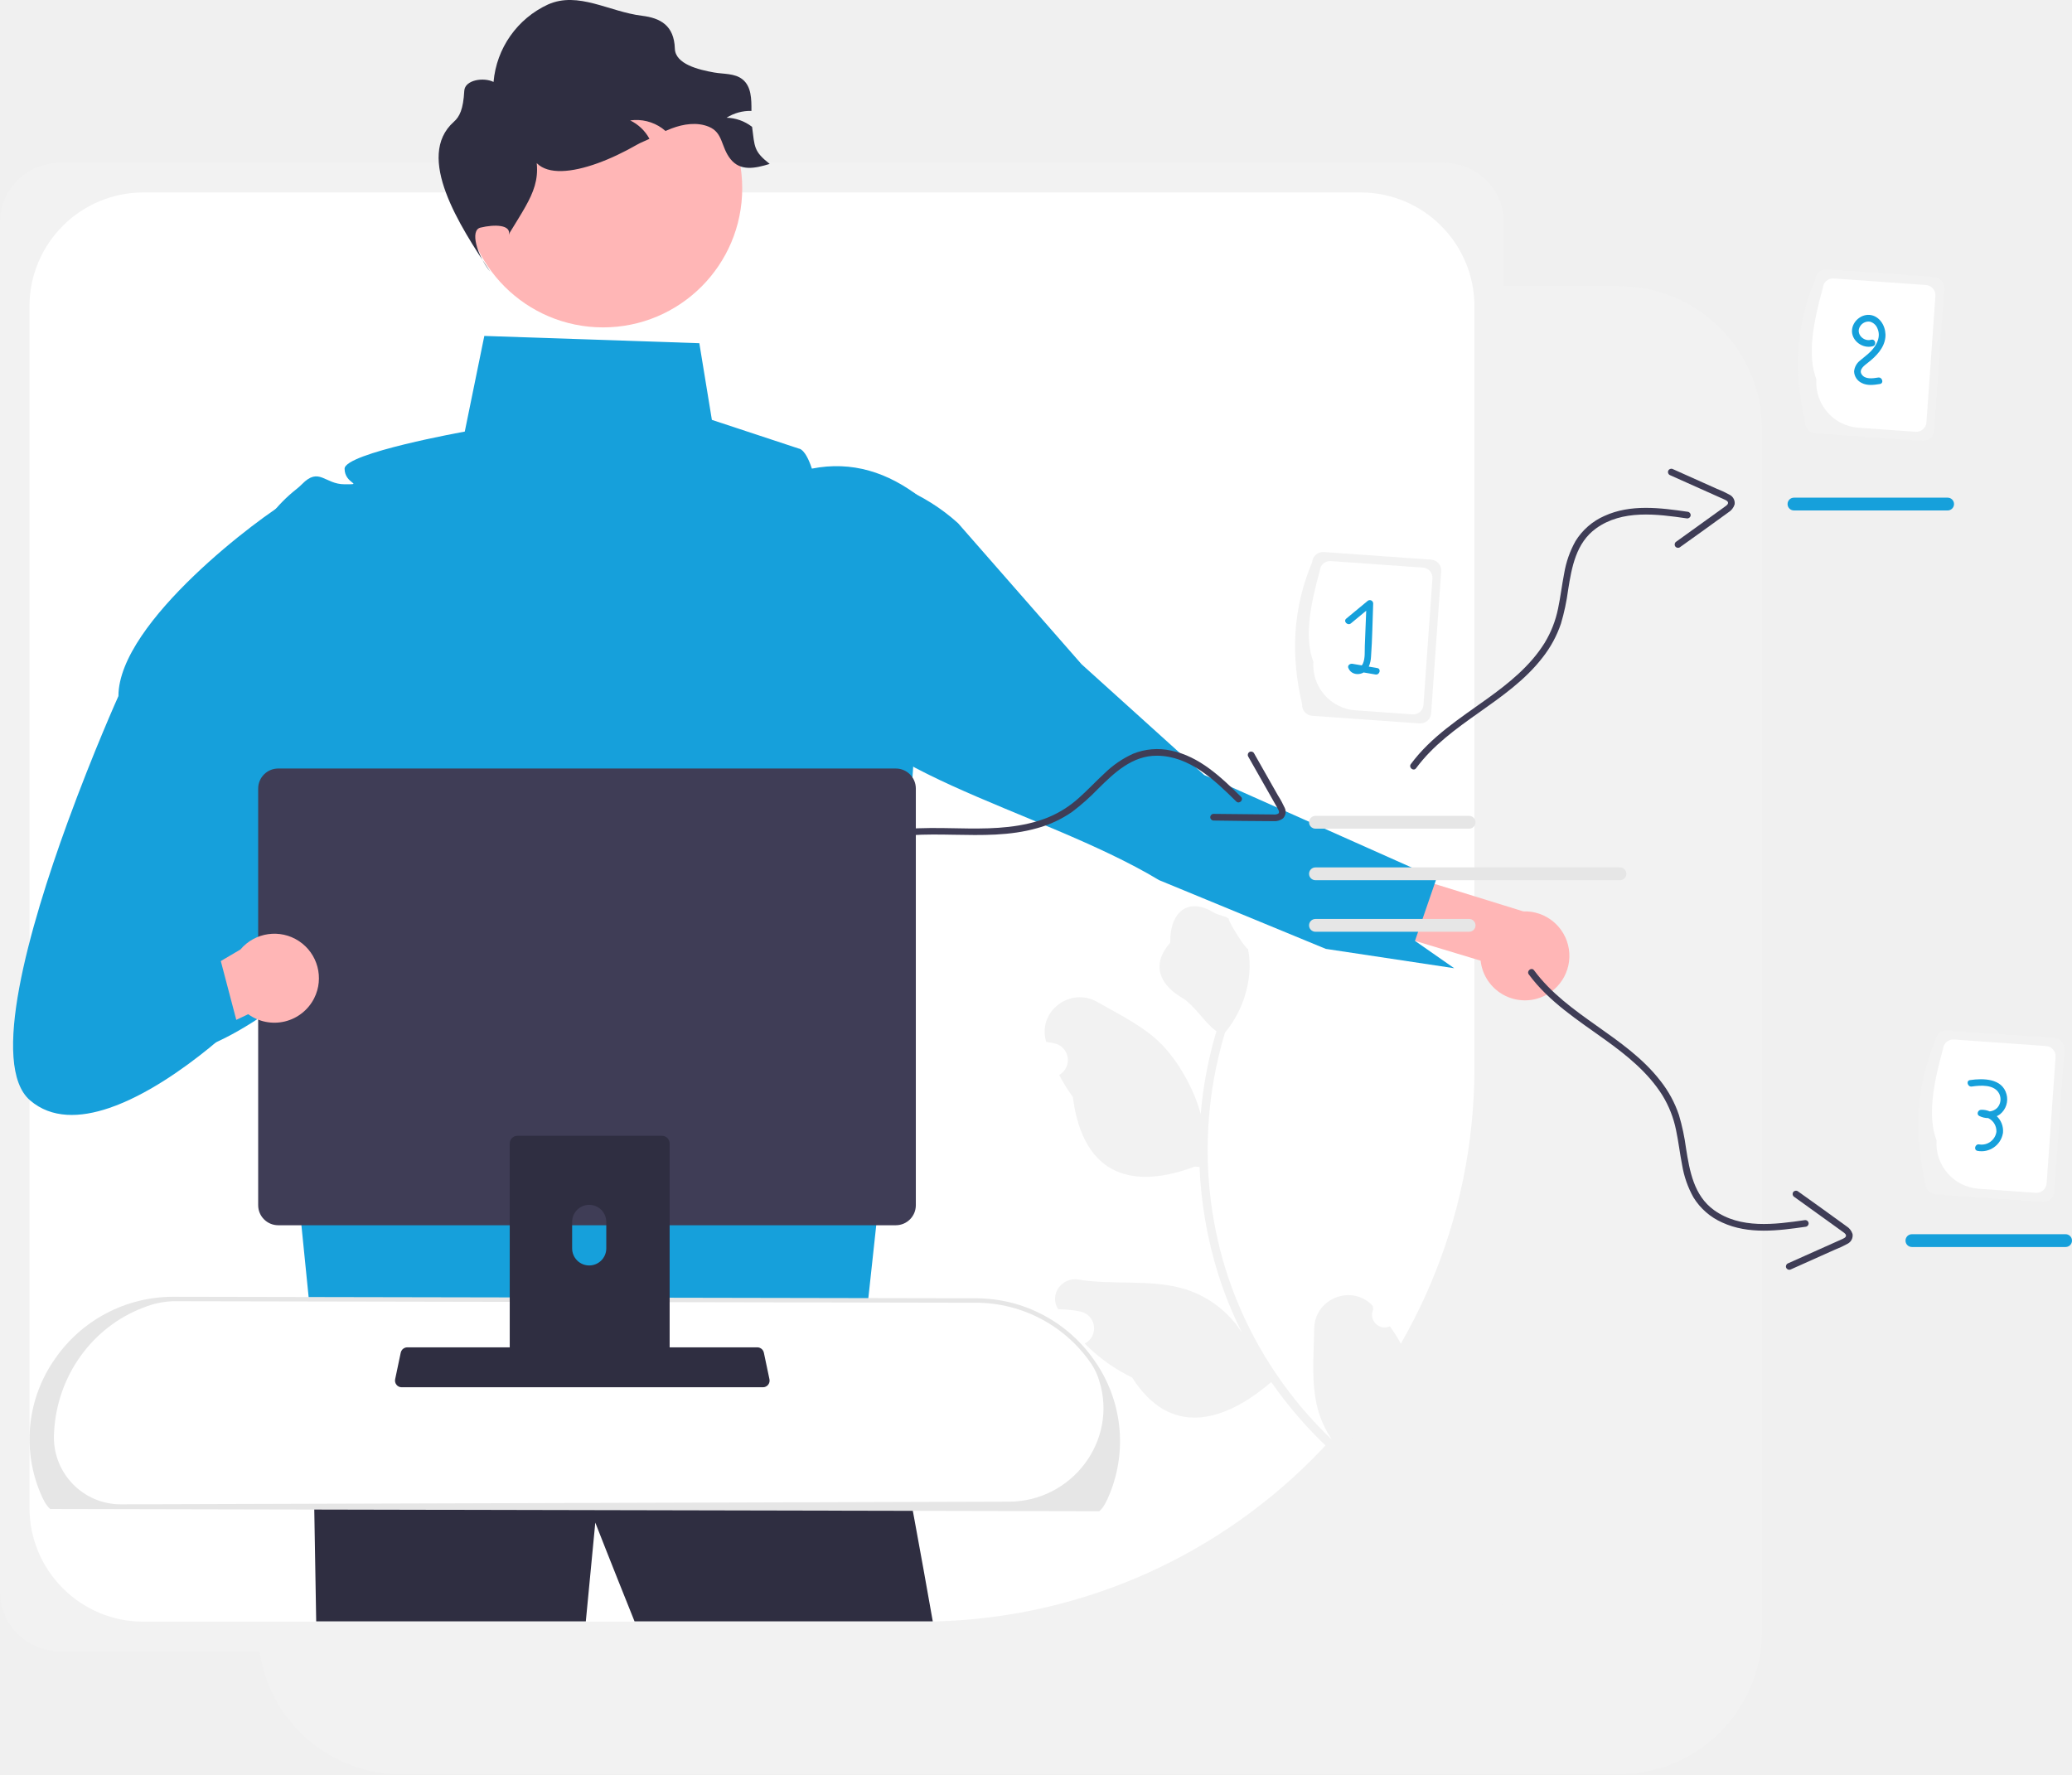
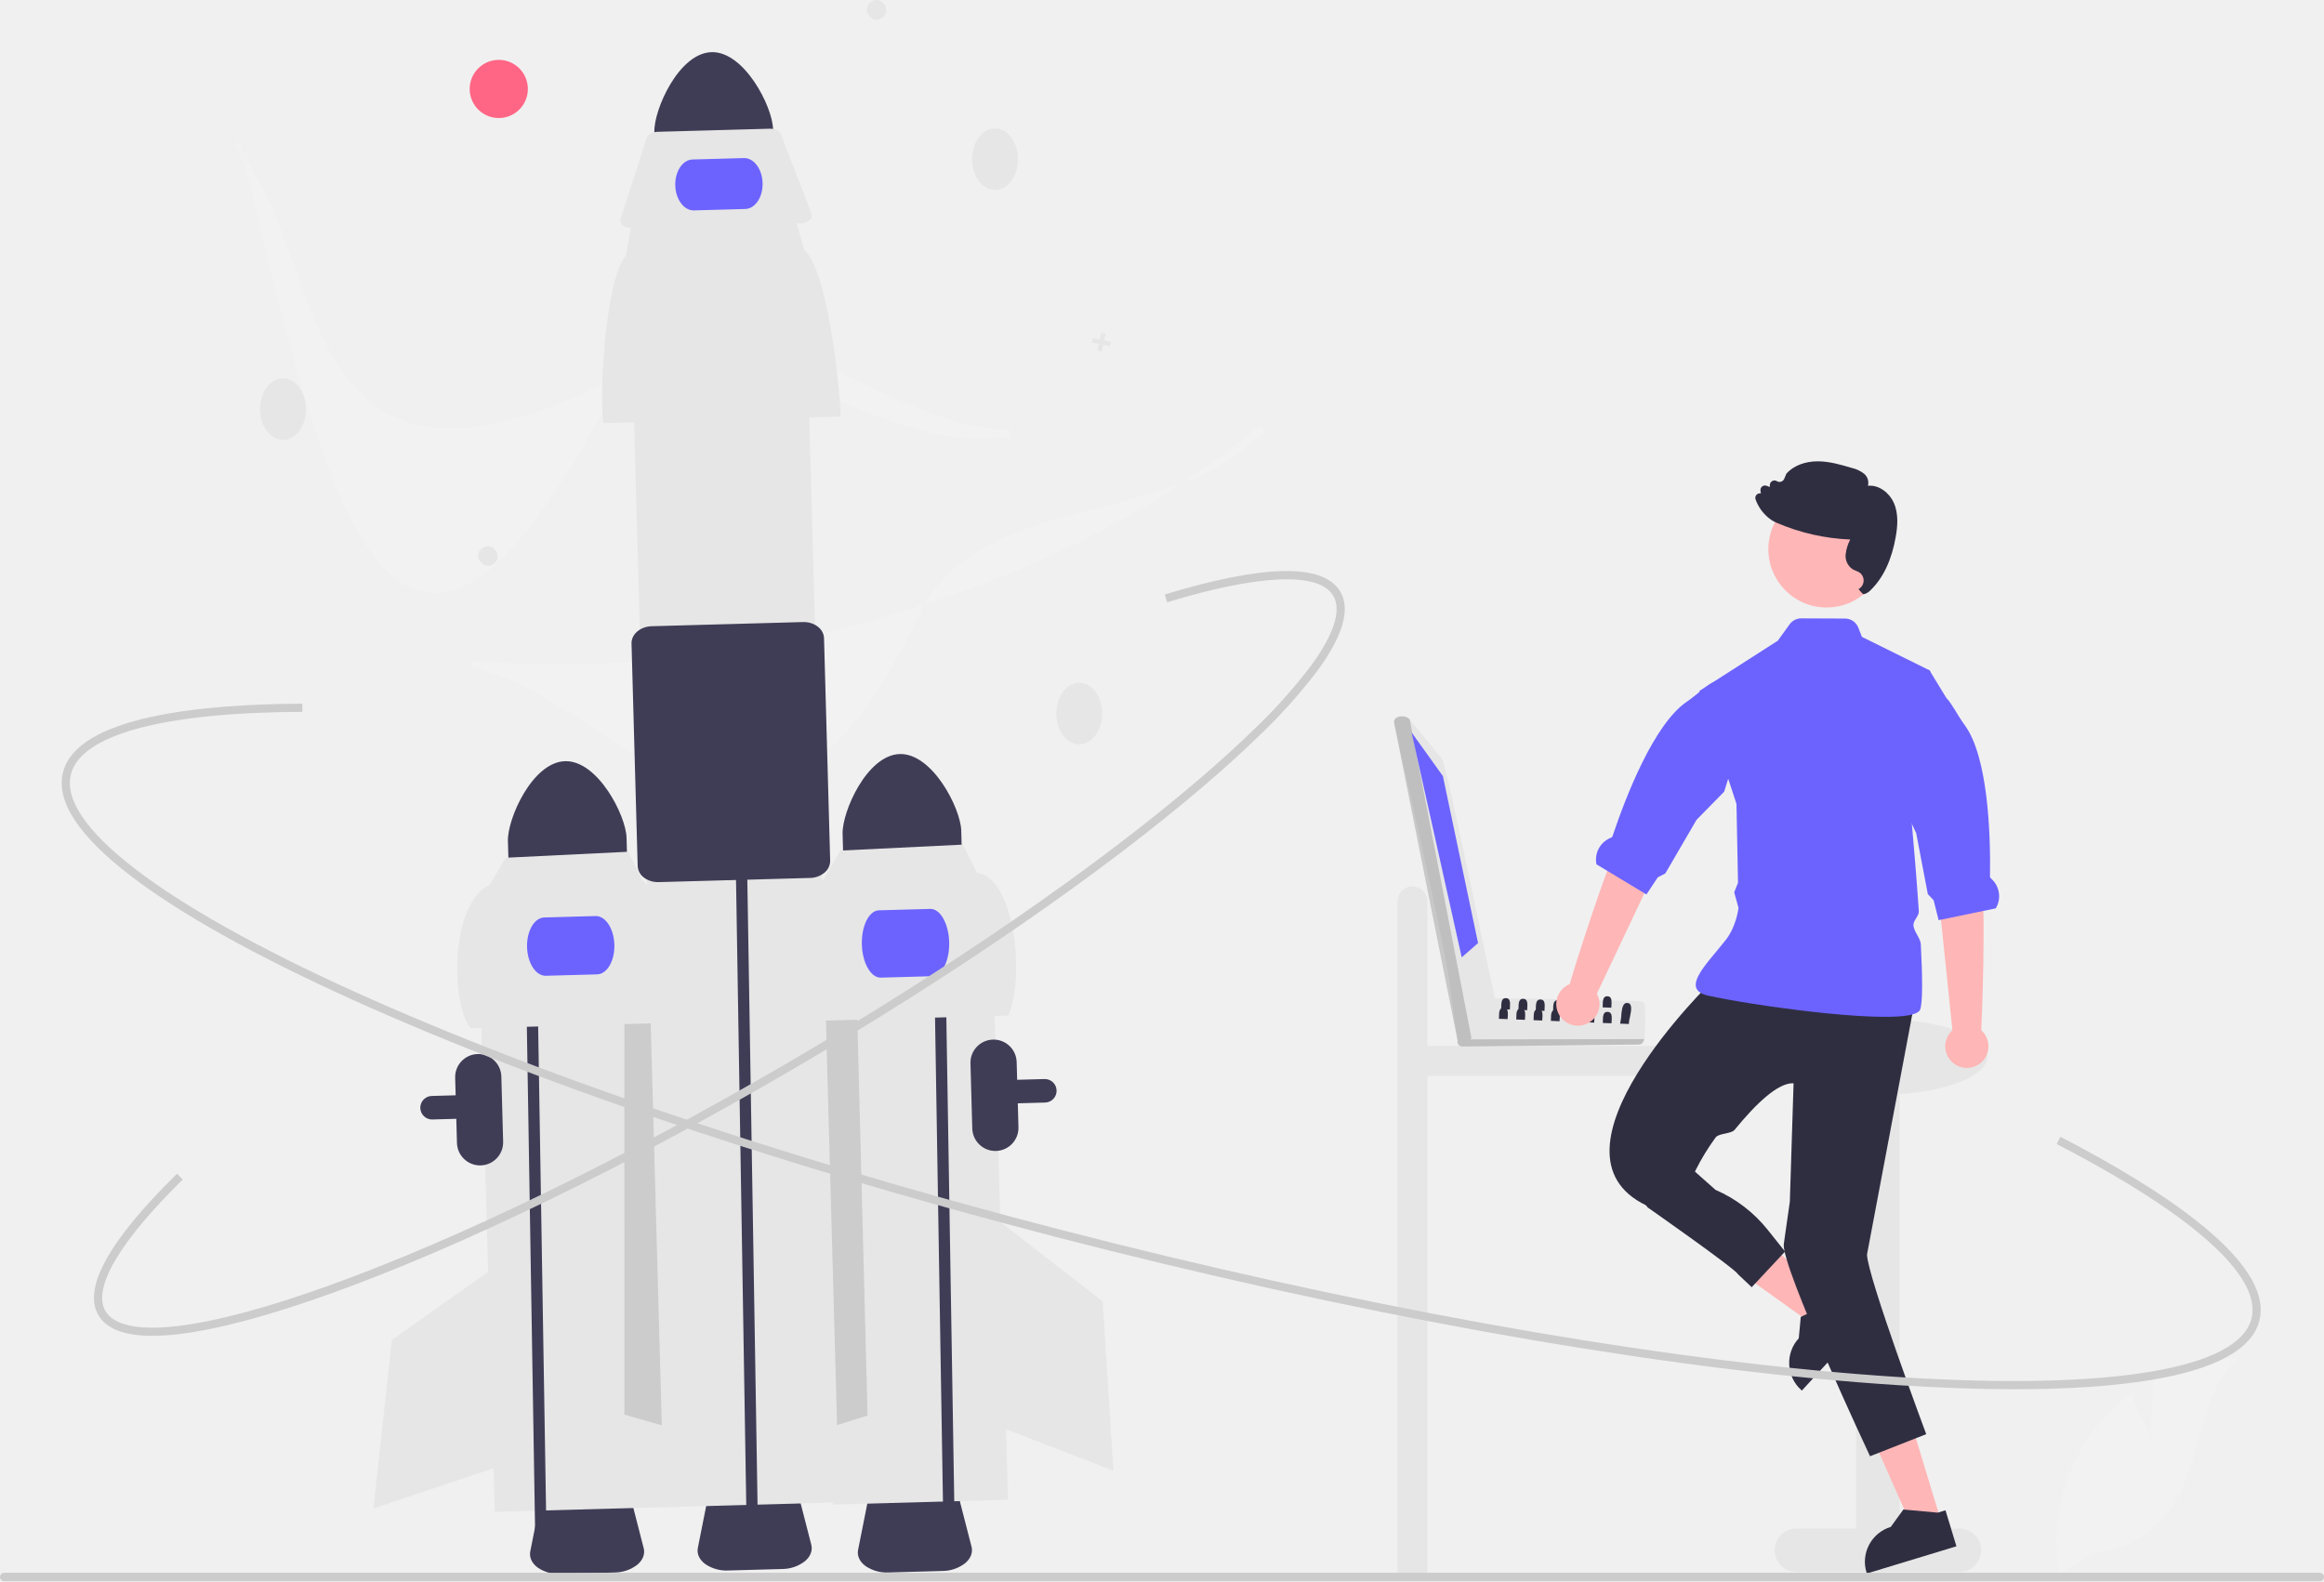
- <svg xmlns="http://www.w3.org/2000/svg" data-name="Layer 1" width="930.986" height="797.335" viewBox="0 0 930.986 797.335">
-   <path d="M861.776,179.892h-63.256v539.294A64.432,64.432,0,0,1,734.088,783.619H250.469v.617a64.432,64.432,0,0,0,64.432,64.432h546.875a64.432,64.432,0,0,0,64.432-64.432V244.325A64.432,64.432,0,0,0,861.776,179.892Z" transform="translate(-134.5071 -51.33254)" fill="#f2f2f2" />
-   <rect y="73.237" width="675.74" height="668.775" rx="26.744" fill="#f2f2f2" />
-   <path d="M198.94,137.82A51.182,51.182,0,0,0,147.758,189.002V728.913a51.182,51.182,0,0,0,51.182,51.182H547.969c137.534,0,249.027-111.493,249.027-249.027V189.002a51.182,51.182,0,0,0-51.182-51.182Z" transform="translate(-134.5071 -51.33254)" fill="#fff" />
-   <path d="M825.034,500.156a20.028,20.028,0,0,1-25.256-17.105L704.214,454.191l1.484-28.396L818.951,460.903a20,20,0,0,1,6.083,39.253Z" transform="translate(-134.5071 -51.33254)" fill="#ffb6b6" />
-   <path d="M503.287,353.679c-9.676-8.075,4.493-48.099.672-59.7q-.343-1.053-.652-2.113a6.776,6.776,0,0,1,.274-4.532l35.918-16.895a87.253,87.253,0,0,1,25.485,16.022l55.487,63.374,55.124,49.786,24.188,10.783,80.151,35.749-.831,2.396-.007.007-8.81,25.587-0.0.014,17.624,12.286-57.699-8.692-38.16-15.741L655.307,446.857C601.055,414.207,511.795,397.284,503.287,353.679Z" transform="translate(-134.5071 -51.33254)" fill="#16a0db" />
-   <path d="M759.017,647.369a5.675,5.675,0,0,1-7.476-7.6c-.079-.581-.135-.998-.214-1.58q-.14-.144-.281-.287c-9.484-9.62-25.887-2.953-26.054,10.554-.148,11.989-1.456,24.462,1.562,35.866A45.082,45.082,0,0,0,733.056,698.42a180.744,180.744,0,0,1-43.188-63.565,174.451,174.451,0,0,1-6.235-18.468q-2.124-7.709-3.561-15.572a182.839,182.839,0,0,1,4.829-85.419,48.659,48.659,0,0,0,10.974-27.017,37.117,37.117,0,0,0-.64-10.671c-.866.486-8.982-12.426-8.634-13.557-2.049-1.423-4.716-1.47-6.864-2.8-10.684-6.611-19.564-1.15-19.432,13.599-8.485,9.63-5.02,18.574,4.938,24.521,6.335,3.783,9.859,10.925,15.84,15.297-.183.63-.386,1.251-.569,1.881a184.019,184.019,0,0,0-6.509,35.39c-3.017-11.63-10.45-24.12-17.457-31.283-7.981-8.163-18.89-13.359-28.98-19.137-12.119-6.941-26.838,4.107-23.091,17.56q.054.195.11.39,1.83.244,3.638.616a7.697,7.697,0,0,1,2.33,14.157l-.137.081a76.587,76.587,0,0,0,6.134,9.878c4.725,36.672,28.125,41.34,54.83,31.269.705.065,1.395.137,2.094.188a187.83,187.83,0,0,0,8.315,47.927,178.15,178.15,0,0,0,10.82,26.652l-.171-.297a47.075,47.075,0,0,0-25.029-19.253c-15.258-4.829-32.868-1.802-48.29-4.419-7.424-1.26-13.173,6.517-9.363,13.011q.091.156.183.311a51.712,51.712,0,0,1,6.421.437q1.83.244,3.638.616A7.697,7.697,0,0,1,622.331,654.901l-.137.081c-.099.057-.183.108-.282.165a76.654,76.654,0,0,0,21.301,15.249c16.998,26.854,41.176,20.359,62.473,2.019l.015-.006A187.772,187.772,0,0,0,731.109,701.897l41.827-16.763c-.036-.525-.094-1.059-.145-1.578a51.201,51.201,0,0,1-11.85,3.949c1.577-5.052,3.142-10.133,4.72-15.185a2.804,2.804,0,0,0,.105-.303c.793-2.58,1.607-5.151,2.4-7.73l-0-.003a74.995,74.995,0,0,0-9.146-16.916Z" transform="translate(-134.5071 -51.33254)" fill="#f2f2f2" />
-   <path d="M529.118,684.179l-.48-.6C527.258,674.699,529.118,684.179,529.118,684.179Z" transform="translate(-134.5071 -51.33254)" fill="#2f2e41" />
-   <path d="M553.618,779.969H419.62c-10.411-25.88-17.637-44.39-17.637-44.39s-1.755,18.13-4.259,44.39H276.581c-1.134-71.36-2.721-144.63-3.244-167.9l232.525,5.18,23.128,29.33c.079.49.158,1.03.256,1.64C530.184,654.179,542.773,718.149,553.618,779.969Z" transform="translate(-134.5071 -51.33254)" fill="#2f2e41" />
-   <path d="M551.587,278.075l-.022-.042a6.776,6.776,0,0,0-3.367-3.045c-14.712-11.415-30.821-16.619-48.899-13.06-2.96-8.96-5.72-8.96-5.72-8.96l-39.21-12.95-5.64-34.45-96.61-3.27-8.78,42.99s-54,9.68-54,16.68,9,7,0,7-11.41-8-19.2,0a25.425,25.425,0,0,1-2.11,1.9c-.09.08-.19.15-.28.23a66.713,66.713,0,0,0-25.15,58.95l16.61,165.23,17.73,176.31,242.64,10.1,16.25-150.03,16.529-249.623A6.834,6.834,0,0,0,551.587,278.075Z" transform="translate(-134.5071 -51.33254)" fill="#16a0db" />
-   <path d="M153.275,721.164c1.385,3.485,2.783,6.039,4.194,7.302l470.58,1c1.41-1.263,2.808-3.816,4.194-7.302,16.459-41.407-14.59-86.307-59.148-86.392L212.448,635.088C167.95,635.003,136.839,679.814,153.275,721.164Z" transform="translate(-134.5071 -51.33254)" fill="#fff" />
-   <path d="M628.431,730.466l-.383-.001-470.961-1.001-.284-.254c-1.467-1.313-2.924-3.824-4.456-7.677h0a62.609,62.609,0,0,1,6.596-59.154,64.504,64.504,0,0,1,53.383-28.291h.124l360.648.685a64.75,64.75,0,0,1,53.523,28.494,62.848,62.848,0,0,1,6.552,59.267c-1.532,3.853-2.99,6.363-4.456,7.677Zm-439.521-3.094,399.013-1.209c28.165-.085,48.883-27.273,40.537-54.173a28.739,28.739,0,0,0-3.496-7.601A62.753,62.753,0,0,0,573.093,636.773l-360.648-.685h-.12a38.664,38.664,0,0,0-13.337,2.851c-23.296,8.815-38.873,30.974-40.169,55.847q-.025.475-.049.951a30.086,30.086,0,0,0,28.497,31.595q.821.042,1.642.04Z" transform="translate(-134.5071 -51.33254)" fill="#e6e6e6" />
-   <path d="M719.568,367.792c-5.154-21.646-4.294-42.966,4.531-63.854a4.892,4.892,0,0,1,5.221-4.529l48.224,3.422a4.892,4.892,0,0,1,4.529,5.221l-4.531,63.854a4.892,4.892,0,0,1-5.221,4.529l-48.224-3.422A4.892,4.892,0,0,1,719.568,367.792Z" transform="translate(-134.5071 -51.33254)" fill="#f2f2f2" />
-   <path d="M724.636,348.768c-4.125-10.667-1.487-25.337,2.913-41.051a4.582,4.582,0,0,1,4.889-4.241l41.444,2.941a4.582,4.582,0,0,1,4.242,4.889L774.092,368.127a4.582,4.582,0,0,1-4.889,4.241l-25.674-1.822A20.41,20.41,0,0,1,724.636,348.768Z" transform="translate(-134.5071 -51.33254)" fill="#fff" />
-   <path d="M753.329,351.552q-1.899-.326-3.798-.653a12.753,12.753,0,0,0,.994-4.338c.599-7.992.66-16.06.979-24.068a1.519,1.519,0,0,0-2.561-1.061q-4.769,3.95-9.538,7.9c-1.488,1.233.644,3.345,2.121,2.121q3.423-2.835,6.846-5.67-.314,7.871-.628,15.741c-.1,2.518.206,5.576-.825,7.944a3.827,3.827,0,0,1-.547.887q-2.102-.361-4.205-.722c-1.008-.173-2.289.668-1.845,1.845.965,2.559,3.809,3.368,6.247,2.381a5.076,5.076,0,0,0,.622-.333l5.339.917C754.42,354.769,755.231,351.879,753.329,351.552Z" transform="translate(-134.5071 -51.33254)" fill="#16a0db" />
-   <path d="M999.568,582.792c-5.154-21.646-4.294-42.966,4.531-63.854a4.892,4.892,0,0,1,5.221-4.529l48.224,3.422a4.892,4.892,0,0,1,4.529,5.221l-4.531,63.854a4.892,4.892,0,0,1-5.221,4.529l-48.224-3.422A4.892,4.892,0,0,1,999.568,582.792Z" transform="translate(-134.5071 -51.33254)" fill="#f2f2f2" />
-   <path d="M1004.636,563.768c-4.125-10.667-1.487-25.337,2.913-41.051a4.582,4.582,0,0,1,4.889-4.241l41.444,2.941a4.582,4.582,0,0,1,4.242,4.889L1054.092,583.127a4.582,4.582,0,0,1-4.889,4.241l-25.674-1.822A20.41,20.41,0,0,1,1004.636,563.768Z" transform="translate(-134.5071 -51.33254)" fill="#fff" />
-   <path d="M1031.691,552.935a8.447,8.447,0,0,0,1.555-.943,8.607,8.607,0,0,0,2.815-8.952c-1.945-7.144-10.49-7.188-16.39-6.328-1.903.277-1.094,3.168.798,2.893,3.976-.579,10.218-1.048,12.354,3.295a5.706,5.706,0,0,1-.913,6.285,5.554,5.554,0,0,1-3.376,1.605,8.923,8.923,0,0,0-3.928-.733c-1.39.066-2.165,2.087-.757,2.795a9.012,9.012,0,0,0,4.01.945,6.5,6.5,0,0,1,3.667,6.198,6.723,6.723,0,0,1-7.655,5.639l-.037-.006c-1.885-.379-2.692,2.512-.798,2.893a9.75,9.75,0,0,0,11.387-7.776q.039-.206.069-.414A9.111,9.111,0,0,0,1031.691,552.935Z" transform="translate(-134.5071 -51.33254)" fill="#16a0db" />
-   <path d="M945.568,240.792c-5.154-21.646-4.294-42.966,4.531-63.854a4.892,4.892,0,0,1,5.221-4.529l48.224,3.422a4.892,4.892,0,0,1,4.529,5.221l-4.531,63.854a4.892,4.892,0,0,1-5.221,4.529L950.097,246.013A4.892,4.892,0,0,1,945.568,240.792Z" transform="translate(-134.5071 -51.33254)" fill="#f2f2f2" />
-   <path d="M950.636,221.768c-4.125-10.667-1.487-25.337,2.913-41.051A4.582,4.582,0,0,1,958.438,176.476l41.444,2.941a4.582,4.582,0,0,1,4.242,4.889l-4.032,56.821a4.582,4.582,0,0,1-4.889,4.241l-25.674-1.822A20.41,20.41,0,0,1,950.636,221.768Z" transform="translate(-134.5071 -51.33254)" fill="#fff" />
-   <path d="M976.122,193.174c-4.248-1.474-8.973,1.885-9.455,6.242-.546,4.937,4.764,8.835,9.362,7.493,1.85-.54,1.063-3.436-.797-2.893-3.37.984-6.965-2.655-5.028-5.909a4.431,4.431,0,0,1,4.527-2.215,5.018,5.018,0,0,1,3.344,3.035c1.653,3.726-.312,7.51-2.916,10.218-1.485,1.545-3.228,2.745-4.829,4.153a6.983,6.983,0,0,0-2.746,4.954,5.997,5.997,0,0,0,3.412,5.182c2.558,1.315,5.467.897,8.188.459,1.901-.306,1.094-3.197-.798-2.893-2.38.383-5.943.963-7.451-1.518-1.291-2.125,1.369-3.991,2.819-5.121,3.643-2.841,7.328-6.51,7.875-11.34C982.077,199.064,980.066,194.543,976.122,193.174Z" transform="translate(-134.5071 -51.33254)" fill="#16a0db" />
-   <path d="M244.303,485.463l23.76,10.7c-11.17,9.06-28.18,21.25-44.84,26.89l-26.47-18.05c-9.86-38.02-3.82-77.2,8.03-110.33a249.437,249.437,0,0,1,25.94-52.36,66.724,66.724,0,0,1,25.15-58.95c.1-.08.19-.15.28-.23a87.297,87.297,0,0,1,29.92,60.63l.53,8.76,1.06,17.26,2.69,44.08-31.9,49.6Z" transform="translate(-134.5071 -51.33254)" fill="#16a0db" />
-   <path d="M312.659,673.646a2.948,2.948,0,0,0,2.32,1.11h162.34a2.987,2.987,0,0,0,2.92-3.6l-2.52-11.97a2.993,2.993,0,0,0-1.86-2.17,2.894,2.894,0,0,0-1.06-.2h-157.31a2.894,2.894,0,0,0-1.06.2,2.992,2.992,0,0,0-1.86,2.17l-2.52,11.97A2.985,2.985,0,0,0,312.659,673.646Z" transform="translate(-134.5071 -51.33254)" fill="#2f2e41" />
-   <path d="M250.509,405.686v187.26a9.007,9.007,0,0,0,9,9h277.5a9.007,9.007,0,0,0,9-9v-187.26a9.011,9.011,0,0,0-9-8.99h-277.5A9.012,9.012,0,0,0,250.509,405.686Z" transform="translate(-134.5071 -51.33254)" fill="#3f3d56" />
-   <path d="M363.539,565.206v102.56h71.85v-102.56a3.448,3.448,0,0,0-2.43-3.3,3.176,3.176,0,0,0-1.03-.16h-64.92a3.463,3.463,0,0,0-3.47,3.456v.003Zm28.04,35.24a7.67,7.67,0,0,1,15.34,0v11.9a7.67,7.67,0,0,1-15.34,0Z" transform="translate(-134.5071 -51.33254)" fill="#2f2e41" />
-   <circle cx="270.966" cy="84.6" r="62.527" fill="#ffb6b6" />
-   <path d="M480.338,124.994c-6.741,2.093-13.24,3.327-17.624-2.203s-3.238-11.852-9.759-14.518c-5.265-2.159-11.345-1.234-16.654.771-.947.352-1.873.749-2.776,1.145-.507-.441-1.013-.859-1.564-1.256a19.867,19.867,0,0,0-14.297-3.481,19.494,19.494,0,0,1,8.658,8.261c-1.806.903-3.747,1.578-5.485,2.577-23.879,13.729-50.434,19.258-48.267-3.657,7.226,19.034,1.608,25.819-8.988,43.2l-.419,1.013c1.057-4.56-6.377-4.776-12.799-3.216-4.743,1.152-1.674,12.21,4.406,19.827-13.592-20.466-33.95-51.712-16.346-67.389,2.596-2.312,4.226-5.574,4.692-13.923.277-4.95,8.702-6.19,13.152-3.987a42.354,42.354,0,0,1,24.453-34.807c13.614-6.058,27.46,3.261,42.253,5.067,8.208,1.002,14.432,4.308,14.76,14.782.218,6.975,10.729,9.473,17.602,10.706,4.362.771,9.274.308,12.755,3.062,4.031,3.194,4.075,8.812,4.053,14.209a19.845,19.845,0,0,0-11.169,3.062,19.418,19.418,0,0,1,11.279,3.965,1.209,1.209,0,0,1,.176.132C473.619,117.416,473.134,119.333,480.338,124.994Z" transform="translate(-134.5071 -51.33254)" fill="#2f2e41" />
-   <path d="M525.433,429.873c24.432-7.592,50.588.618,75.154-6.39a50.944,50.944,0,0,0,15.789-7.415,98.114,98.114,0,0,0,11.492-10.227c7.39-7.309,15.415-14.984,26.518-14.899,14.62.111,25.846,10.972,35.592,20.562,1.377,1.355,3.5-.764,2.121-2.121-8.955-8.812-18.63-18.108-31.376-20.739a28.955,28.955,0,0,0-17.116,1.422,44.685,44.685,0,0,0-12.719,8.697c-3.925,3.6-7.546,7.519-11.524,11.062a47.972,47.972,0,0,1-14.136,8.922c-11.262,4.484-23.615,5.025-35.593,4.895-15.036-.164-30.431-1.188-44.998,3.339-1.838.571-1.053,3.468.798,2.893Z" transform="translate(-134.5071 -51.33254)" fill="#3f3d56" />
-   <path d="M695.335,391.285,702.845,404.525l3.634,6.406c.646,1.138,1.309,2.269,1.938,3.417.386.705,1.23,1.977.424,2.645a3.913,3.913,0,0,1-2.283.356c-1.324.003-2.649-.027-3.972-.04l-7.448-.075-15.393-.156a1.501,1.501,0,0,0,0,3c8.936.091,17.878.279,26.814.272a6.412,6.412,0,0,0,4.385-1.2,4.172,4.172,0,0,0,.795-4.809,45.679,45.679,0,0,0-3.033-5.564l-3.271-5.766-7.511-13.24a1.501,1.501,0,0,0-2.59,1.514Z" transform="translate(-134.5071 -51.33254)" fill="#3f3d56" />
-   <path d="M794.604,423.727h-69.031a2.876,2.876,0,1,1-.017-5.753q.009,0,.017,0h69.031a2.876,2.876,0,1,1,.017,5.753Q794.613,423.727,794.604,423.727Z" transform="translate(-134.5071 -51.33254)" fill="#e6e6e6" />
-   <path d="M794.604,470.055h-69.031a2.876,2.876,0,1,1-.017-5.753q.009,0,.017,0h69.031a2.876,2.876,0,1,1,.017,5.753Q794.613,470.055,794.604,470.055Z" transform="translate(-134.5071 -51.33254)" fill="#e6e6e6" />
-   <path d="M862.369,446.891h-136.796a2.876,2.876,0,1,1-.017-5.753q.009,0,.017,0h136.796a2.876,2.876,0,1,1,.017,5.753Q862.378,446.891,862.369,446.891Z" transform="translate(-134.5071 -51.33254)" fill="#e6e6e6" />
-   <path d="M770.782,396.562c15.187-20.589,41.124-29.467,56.766-49.665a50.945,50.945,0,0,0,8.328-15.327,98.125,98.125,0,0,0,3.201-15.047c1.625-10.266,3.544-21.203,12.54-27.712,11.846-8.57,27.323-6.47,40.855-4.516a1.501,1.501,0,0,0,.453-2.966c-12.434-1.795-25.736-3.555-37.564,1.876A28.954,28.954,0,0,0,842.412,294.491a44.684,44.684,0,0,0-5.096,14.541c-1.03,5.225-1.625,10.528-2.732,15.739a47.973,47.973,0,0,1-6.104,15.562c-6.417,10.284-16.05,18.037-25.778,25.027-12.212,8.775-25.221,17.069-34.277,29.344-1.142,1.549,1.206,3.418,2.356,1.858Z" transform="translate(-134.5071 -51.33254)" fill="#3f3d56" />
-   <path d="M884.812,264.833l13.894,6.218,6.723,3.009c1.195.535,2.399,1.052,3.585,1.605.729.339,2.162.864,1.909,1.88-.173.692-1.099,1.249-1.628,1.639-1.065.786-2.15,1.547-3.224,2.321l-6.046,4.351-12.495,8.992a1.501,1.501,0,0,0,1.777,2.417c7.253-5.22,14.569-10.365,21.765-15.664a6.412,6.412,0,0,0,2.823-3.564A4.172,4.172,0,0,0,911.686,273.691a45.683,45.683,0,0,0-5.74-2.686l-6.05-2.708-13.894-6.218a1.501,1.501,0,0,0-1.19,2.754Z" transform="translate(-134.5071 -51.33254)" fill="#3f3d56" />
-   <path d="M1009.604,280.727h-69.031a2.876,2.876,0,1,1-.017-5.753q.009,0,.017,0h69.031a2.876,2.876,0,1,1,.017,5.753Q1009.613,280.727,1009.604,280.727Z" transform="translate(-134.5071 -51.33254)" fill="#16a0db" />
-   <path d="M823.782,487.375c15.187,20.589,41.124,29.467,56.766,49.665a50.944,50.944,0,0,1,8.328,15.327,98.125,98.125,0,0,1,3.201,15.047c1.625,10.266,3.544,21.203,12.54,27.712,11.846,8.57,27.323,6.47,40.855,4.516a1.501,1.501,0,0,1,.453,2.966c-12.434,1.795-25.736,3.555-37.564-1.876a28.954,28.954,0,0,1-12.948-11.284,44.684,44.684,0,0,1-5.096-14.541c-1.03-5.225-1.625-10.528-2.732-15.739a47.973,47.973,0,0,0-6.104-15.562c-6.417-10.284-16.05-18.037-25.778-25.027-12.212-8.775-25.221-17.069-34.277-29.344-1.142-1.549,1.206-3.418,2.356-1.858Z" transform="translate(-134.5071 -51.33254)" fill="#3f3d56" />
-   <path d="M937.812,619.104l13.894-6.218,6.723-3.009c1.195-.535,2.399-1.052,3.585-1.605.729-.339,2.162-.864,1.909-1.88-.173-.692-1.099-1.249-1.628-1.639-1.065-.786-2.15-1.547-3.224-2.321l-6.046-4.351L940.53,589.089a1.501,1.501,0,0,1,1.777-2.417c7.253,5.22,14.569,10.365,21.765,15.664a6.412,6.412,0,0,1,2.823,3.564,4.172,4.172,0,0,1-2.208,4.346,45.683,45.683,0,0,1-5.74,2.686l-6.05,2.708-13.894,6.218a1.501,1.501,0,0,1-1.19-2.754Z" transform="translate(-134.5071 -51.33254)" fill="#3f3d56" />
-   <path d="M1062.604,611.727h-69.031a2.876,2.876,0,0,1-.026-5.753c.009-0.0.017-0.0.026,0h69.031a2.876,2.876,0,0,1,.026,5.753C1062.621,611.727,1062.612,611.727,1062.604,611.727Z" transform="translate(-134.5071 -51.33254)" fill="#16a0db" />
-   <path d="M275.674,499.923a20.028,20.028,0,0,1-29.645,7.185l-71.895,34.214-4.818-20.151L242.534,478.024a20,20,0,0,1,33.14,21.899Z" transform="translate(-134.5071 -51.33254)" fill="#ffb6b6" />
-   <path d="M247.97,396l-50.59,103.37,21.38-9.69,14.88-6.75,7.46,28.34s-4.94,4.8-12.73,11.11c-11.17,9.06-28.18,21.25-44.84,26.89-13.04,4.42-25.85,4.83-35.47-3.41-18.26-15.64-.41-77.75,16.84-125.04,11.55-31.67,22.82-56.68,22.82-56.68,0-33.4,64.819-81.427,76.849-87.997h0c6.87-3.74,8.77,1.707,8.77,1.707l-37.698,55.19,11.27,45.7,3.19,12.91Z" transform="translate(-134.5071 -51.33254)" fill="#16a0db" />
+ <svg xmlns="http://www.w3.org/2000/svg" data-name="Layer 1" width="855.157" height="581.907" viewBox="0 0 855.157 581.907">
+   <path d="M696.927,503.797a5.5,5.5,0,0,1,5.5,5.5v53.206h105.5a5.5,5.5,0,0,1,0,11h-105.5v184h-11V509.297A5.5,5.5,0,0,1,696.927,503.797Z" transform="translate(-177.1854 -177.5591)" fill="#e6e6e6" />
+   <path d="M403.333,756.253l-19.832.548a13.812,13.812,0,0,1-8.486-2.379c-2.154-1.602-3.142-3.768-2.708-5.943l3.903-19.613c.735-3.7,5.27-6.497,10.78-6.649l10.952-.302c5.51-.152,10.192,2.39,11.13,6.044l4.979,19.368c.552,2.148-.314,4.365-2.376,6.083A13.812,13.812,0,0,1,403.333,756.253Z" transform="translate(-177.1854 -177.5591)" fill="#3f3d56" />
+   <path d="M523.963,755.693l-19.832.548a13.812,13.812,0,0,1-8.486-2.379c-2.154-1.602-3.142-3.768-2.708-5.943l3.903-19.613c.735-3.7,5.27-6.497,10.78-6.649l10.952-.302c5.51-.152,10.192,2.39,11.13,6.044l4.979,19.368c.552,2.148-.314,4.365-2.376,6.083A13.812,13.812,0,0,1,523.963,755.693Z" transform="translate(-177.1854 -177.5591)" fill="#3f3d56" />
+   <path d="M334.467,589.188a4.331,4.331,0,0,1,1.595-8.308L561.53,574.655a4.33,4.33,0,0,1,4.449,4.208l0,0a4.336,4.336,0,0,1-4.209,4.448l-0-0-225.468,6.226A4.307,4.307,0,0,1,334.467,589.188Z" transform="translate(-177.1854 -177.5591)" fill="#3f3d56" />
+   <rect x="356.219" y="515.396" width="64.474" height="217.68" transform="translate(-194.2683 -166.5985) rotate(-1.58175)" fill="#e6e6e6" />
+   <polygon points="242.126 333.079 229.737 366.828 229.748 520.587 244.844 524.916 242.126 333.079" fill="#ccc" />
+   <path d="M385.116,457.681c-12.057.342-21.257,21.209-21.036,29.352l.407,14.742,43.659-1.206-.407-14.742C407.511,477.685,397.174,457.357,385.116,457.681Z" transform="translate(-177.1854 -177.5591)" fill="#3f3d56" />
+   <path d="M354.063,606.44a8.51,8.51,0,0,1-8.731-8.262l-.662-23.991a8.5,8.5,0,1,1,16.994-.469l.662,23.991A8.51,8.51,0,0,1,354.063,606.44Z" transform="translate(-177.1854 -177.5591)" fill="#3f3d56" />
+   <polyline points="193.233 339.284 192.928 323.429 197.086 323.326 197.391 339.13 201.16 569.476 197.001 569.591" fill="#3f3d56" />
+   <path d="M425.067,553.92l-74.739,2.064c-7.139-8.705-7.787-45.793,7.111-52.851l5.842-9.92,45.043-2.199,5.264,10.445C420.999,507.764,424.82,544.62,425.067,553.92Z" transform="translate(-177.1854 -177.5591)" fill="#e6e6e6" />
+   <path d="M396.936,536.132l-18.9.522c-3.647.101-6.748-4.631-6.911-10.546s2.672-10.811,6.319-10.912l18.9-.522c3.647-.101,6.748,4.631,6.911,10.546S400.583,536.032,396.936,536.132Z" transform="translate(-177.1854 -177.5591)" fill="#6c63ff" />
+   <polygon points="183.151 465.568 144.192 493.088 137.386 555.138 182.834 539.953 183.151 465.568" fill="#e6e6e6" />
+   <rect x="480.63" y="512.731" width="64.474" height="217.68" transform="translate(-194.1474 -163.1654) rotate(-1.58175)" fill="#e6e6e6" />
+   <polygon points="301.996 333.806 315.257 367.222 319.236 520.93 304.257 525.649 301.996 333.806" fill="#ccc" />
+   <ellipse cx="397.132" cy="262.584" rx="8.447" ry="11.327" fill="#e6e6e6" />
+   <path d="M508.269,455.051c-12.057.342-21.257,21.209-21.036,29.352l.407,14.742,43.659-1.206L530.892,483.197C530.663,475.054,520.326,454.727,508.269,455.051Z" transform="translate(-177.1854 -177.5591)" fill="#3f3d56" />
+   <polyline points="343.567 344.247 343.262 328.392 347.42 328.288 347.725 344.093 351.494 574.439 347.335 574.554" fill="#3f3d56" />
+   <path d="M548.219,551.29l-74.739,2.064c-1.303-7.877.383-44.633,7.111-52.851l5.842-9.92,45.043-2.199,5.264,10.445C550.039,499.912,554.691,536.032,548.219,551.29Z" transform="translate(-177.1854 -177.5591)" fill="#e6e6e6" />
+   <path d="M520.18,536.813l-18.9.522c-3.647.101-6.768-5.374-6.957-12.202s2.626-12.466,6.273-12.567l18.9-.522c3.647-.101,6.768,5.374,6.957,12.202S523.827,536.712,520.18,536.813Z" transform="translate(-177.1854 -177.5591)" fill="#6c63ff" />
+   <polygon points="368.086 449.662 405.749 478.93 409.715 541.227 365.009 523.983 368.086 449.662" fill="#e6e6e6" />
+   <path d="M534.754,338.68c-40.413,0-86.857-44.846-127.949-23.539-124.415,64.514-107.289-43.44-143.032-83.589l1.173-2.354c27.059,103.218,51.543,267.692,142.399,83.205,22.759-46.214,97.455,25.22,141.423,23.113l.076,2.829Q541.88,338.681,534.754,338.68Z" transform="translate(-177.1854 -177.5591)" fill="#f2f2f2" />
+   <path d="M631.751,345.026c-32.216,24.4-96.316,16.691-116.208,58.487-60.228,126.545-111.754,30.148-164.488,19.724l-.486-2.585c52.79,4.378,109.414-2.415,163.751-19.648,49.104-15.571,92.915-38.736,126.692-66.962l1.769,2.209Q637.432,340.725,631.751,345.026Z" transform="translate(-177.1854 -177.5591)" fill="#f2f2f2" />
+   <ellipse cx="104.132" cy="150.584" rx="8.447" ry="11.327" fill="#e6e6e6" />
+   <ellipse cx="366.132" cy="58.584" rx="8.447" ry="11.327" fill="#e6e6e6" />
+   <path d="M358.656,385.188c-3.862,2.573-7.815-3.551-3.878-6.01C358.639,376.605,362.592,382.729,358.656,385.188Z" transform="translate(-177.1854 -177.5591)" fill="#e6e6e6" />
+   <path d="M501.656,184.188c-3.862,2.573-7.815-3.551-3.878-6.01C501.639,175.605,505.592,181.729,501.656,184.188Z" transform="translate(-177.1854 -177.5591)" fill="#e6e6e6" />
+   <polygon points="408.749 125.801 406.292 125.262 406.83 122.804 405.192 122.445 404.653 124.903 402.196 124.365 401.837 126.003 404.294 126.542 403.756 128.999 405.394 129.358 405.933 126.9 408.39 127.439 408.749 125.801" fill="#e6e6e6" />
+   <circle cx="183.535" cy="32.737" r="10.702" fill="#ff6584" />
+   <path d="M439.001,196.75c-12.057.342-21.257,21.209-21.036,29.352l.407,14.742,43.659-1.206-.407-14.742C461.396,216.753,451.059,196.426,439.001,196.75Z" transform="translate(-177.1854 -177.5591)" fill="#3f3d56" />
+   <path d="M464.998,754.968l-19.832.548a13.812,13.812,0,0,1-8.486-2.379c-2.154-1.602-3.142-3.768-2.708-5.943l3.903-19.613c.736-3.7,5.27-6.497,10.78-6.649l10.952-.302c5.51-.152,10.192,2.39,11.13,6.044l4.979,19.368c.552,2.148-.314,4.365-2.376,6.083A13.812,13.812,0,0,1,464.998,754.968Z" transform="translate(-177.1854 -177.5591)" fill="#3f3d56" />
+   <rect x="415.453" y="291.401" width="64.474" height="440.016" transform="translate(-191.1314 -165.0065) rotate(-1.58175)" fill="#e6e6e6" />
+   <polyline points="270.868 325.949 270.563 310.094 274.721 309.991 275.026 325.795 278.795 556.141 274.636 556.256" fill="#3f3d56" />
+   <path d="M486.531,330.851,399.205,333.262c-1.523-9.203.447-52.15,8.308-61.752l2.154-11.462,60.297-1.665,3.155,11.171C481.778,276.922,486.242,319.985,486.531,330.851Z" transform="translate(-177.1854 -177.5591)" fill="#e6e6e6" />
+   <path d="M471.87,259.735l-62.223,1.718c-2.297.063-4.193-1.142-4.236-2.693a1.952,1.952,0,0,1,.097-.658l9.665-29.775c.414-1.275,2.061-2.211,3.984-2.264l41.264-1.139c1.923-.053,3.619.791,4.103,2.041l11.293,29.196c.578,1.493-.756,3.047-2.98,3.471A6.081,6.081,0,0,1,471.87,259.735Z" transform="translate(-177.1854 -177.5591)" fill="#e6e6e6" />
+   <path d="M415.786,501.486a7.626,7.626,0,0,1-1.581-.915,5.604,5.604,0,0,1-2.379-4.321l-2.261-81.878c-.093-3.389,3.225-6.241,7.398-6.356l55.703-1.538c4.173-.116,7.643,2.549,7.737,5.938l2.261,81.878a5.603,5.603,0,0,1-2.137,4.446,8.506,8.506,0,0,1-5.261,1.91l-55.702,1.538A8.92,8.92,0,0,1,415.786,501.486Z" transform="translate(-177.1854 -177.5591)" fill="#3f3d56" />
+   <path d="M451.438,254.466l-18.9.522c-3.647.101-6.731-4.02-6.874-9.184s2.709-9.449,6.356-9.55l18.9-.522c3.647-.101,6.731,4.02,6.874,9.184S455.085,254.365,451.438,254.466Z" transform="translate(-177.1854 -177.5591)" fill="#6c63ff" />
+   <path d="M898.194,740.087h-22V580.21c18.402-1.32,32.233-6.955,32.233-13.707,0-7.732-18.132-14-40.5-14s-40.5,6.268-40.5,14c0,6.818,14.1,12.494,32.767,13.742V740.087h-22a8,8,0,0,0,0,16h60a8,8,0,0,0,0-16Z" transform="translate(-177.1854 -177.5591)" fill="#e6e6e6" />
+   <polygon points="676.847 481.363 669.62 489.238 635.806 465.112 646.471 453.489 676.847 481.363" fill="#ffb6b6" />
+   <path d="M835.554,679.707a13.322,13.322,0,0,0,4.336,9.307l.318.296,9.478-10.329,13.821-15.064-10.203-9.367-1.842,2.012-.192.207-9.182,4.343-1.946.925-.333.155-.732,7.865v.007A13.283,13.283,0,0,0,835.554,679.707Z" transform="translate(-177.1854 -177.5591)" fill="#2f2e41" />
+   <polygon points="714.287 559.924 704.06 563.031 687.21 525.063 702.304 520.478 714.287 559.924" fill="#ffb6b6" />
+   <path d="M863.987,756.202l.126.422,32.976-10.018-4.025-13.251-2.604.792-.274.081-12.26-1.125-.363-.03-4.639,6.4a13.413,13.413,0,0,0-8.938,16.728Z" transform="translate(-177.1854 -177.5591)" fill="#2f2e41" />
+   <path id="ad16ec3e-8c70-4d69-a6df-f9bf45b483f6-313" data-name="Path 17" d="M807.142,538.687s-65.294,63.042-24.016,82.556h12.758a84.503,84.503,0,0,1,12.611-25.108c1.205-1.577,5.721-1.257,6.975-2.794,7.657-9.387,15.958-17.448,21.691-17.128l-1.372,43.558L833.571,635.308c-1.165,8.032,31.727,78.161,31.727,78.161L885.972,705.344s-21.54-57.762-21.792-66.089L881.442,547.693Z" transform="translate(-177.1854 -177.5591)" fill="#2f2e41" />
+   <path d="M801.698,541.796a3.89,3.89,0,0,0,1.273,1.154,8.99,8.99,0,0,0,2.671.991c14.701,3.337,62.726,10.255,75.192,6.955,1.532-.4,2.53-.962,2.856-1.702,1.043-2.338.91-12.215.296-24.142-.111-2.234-2.575-4.654-2.723-6.992-.104-1.753,2.109-3.403,1.99-5.186-.814-12.06-1.864-24.349-2.567-32.118-.444-4.994-.747-8.116-.747-8.116l7.584-47.817-.355-.585-.4-.2-24.453-12.104-1.332-3.403a5.267,5.267,0,0,0-4.876-3.337l-16.107-.067a5.249,5.249,0,0,0-4.284,2.175l-4.365,6.045-28.855,18.497.111.34,13.54,41.203.067,3.211v.007l.503,25.821-1.398,3.5,1.576,5.741s-.725,6.711-4.609,11.697c-3.522,4.528-8.005,9.248-10.033,13.081v.007C801.128,538.571,800.751,540.405,801.698,541.796Z" transform="translate(-177.1854 -177.5591)" fill="#6c63ff" />
+   <path id="ef5568b9-6037-4ec0-9cfc-fa22633e4b80-314" data-name="Path 18" d="M779.991,617.498l3.49,4.41s32.098,22.456,33.2,24.555l5.073,4.8,12.274-13.12-6.383-8a50.107,50.107,0,0,0-19.221-14.716h0l-9.782-8.679Z" transform="translate(-177.1854 -177.5591)" fill="#2f2e41" />
+   <path d="M895.61,556.69l-5.845-56.578L888.222,476.827l16.36-2.958s-.648,16.65,1.495,26.044c2.115,9.27.281,55.535.15,56.773a7.96,7.96,0,1,1-10.617.005Z" transform="translate(-177.1854 -177.5591)" fill="#ffb6b6" />
+   <path d="M876.128,471.006l4.558,9.751,1.591,3.396,4.284,22.433,2.138,2.271,1.842,7.332.866-.178,15.611-3.233,4.55-.94A8.65,8.65,0,0,0,909.999,501.015c-.311-.281-.57-.555-.562-.814.259-15.604-.695-44.096-9.315-55.823-2.738-3.722-4.38-7.428-6.77-10.018-.007-.007-.007-.015-.015-.015l-5.815-9.522-.355-.585-.4-.2Z" transform="translate(-177.1854 -177.5591)" fill="#6c63ff" />
+   <circle id="af7fa85c-211d-4c02-a612-cf38cfa53f1c" data-name="Ellipse 5" cx="672.128" cy="202.131" r="21.431" fill="#ffb6b6" />
+   <path d="M874.761,375.079c.628-3.601,1.117-8.27-.681-12.42-1.519-3.493-5.32-6.768-9.545-6.326a4.399,4.399,0,0,0-1.373-4.399,11.555,11.555,0,0,0-4.688-2.204c-3.971-1.167-8.084-2.377-12.332-2.4-4.767-.026-8.99,1.607-11.58,4.486l-.063.093-.776,1.854a1.868,1.868,0,0,1-1.149,1.057,1.836,1.836,0,0,1-1.553-.19,1.695,1.695,0,0,0-2.581,1.366l-.041.791-1.112-.443a1.69,1.69,0,0,0-2.299,1.851l.148.941a1.811,1.811,0,0,0-1.38.311,1.655,1.655,0,0,0-.589,1.86,15.398,15.398,0,0,0,4.284,6.4,12.802,12.802,0,0,0,2.908,1.977q.329.166.685.315a76.252,76.252,0,0,0,26.963,6.108,15.654,15.654,0,0,0-1.674,5.372,5.875,5.875,0,0,0,2.514,5.541,7.399,7.399,0,0,0,1.204.552,7.941,7.941,0,0,1,1.155.534,3.598,3.598,0,0,1-.148,6.243s1.595,1.947,1.85,1.914a4.982,4.982,0,0,0,2.625-1.553C870.173,390.202,873.278,383.602,874.761,375.079Z" transform="translate(-177.1854 -177.5591)" fill="#2f2e41" />
+   <path d="M968.583,706.352l.931-20.943a67.64,67.64,0,0,1,31.55-7.986c-15.153,12.389-13.259,36.269-23.532,52.929a40.686,40.686,0,0,1-29.835,18.801l-12.68,7.764a68.176,68.176,0,0,1,14.37-55.246A65.854,65.854,0,0,1,961.489,690.425C964.526,698.433,968.583,706.352,968.583,706.352Z" transform="translate(-177.1854 -177.5591)" fill="#f2f2f2" />
+   <path d="M1032.342,757.913a1.549,1.549,0,0,1-1.553,1.553H178.739a1.553,1.553,0,0,1,0-3.106h852.05A1.549,1.549,0,0,1,1032.342,757.913Z" transform="translate(-177.1854 -177.5591)" fill="#ccc" />
+   <path d="M543.683,601.125a8.51,8.51,0,0,1-8.731-8.262l-.662-23.991a8.5,8.5,0,0,1,16.994-.469l.662,23.991A8.51,8.51,0,0,1,543.683,601.125Z" transform="translate(-177.1854 -177.5591)" fill="#3f3d56" />
+   <path d="M918.54,688.807q-19.368,0-42.457-1.464c-79.614-5.056-182.738-22.633-290.376-49.492-107.638-26.859-206.93-59.794-279.585-92.734-35.393-16.047-62.556-31.236-80.735-45.147-19.247-14.727-27.666-27.564-25.024-38.153,5.148-20.629,50.731-25.142,88.064-25.295l.013,3c-51.268.21-81.514,8.387-85.166,23.022-4.652,18.64,33.287,47.741,104.087,79.841,72.496,32.868,171.605,65.739,279.073,92.557,107.467,26.816,210.401,44.363,289.84,49.408,77.579,4.928,124.743-2.938,129.395-21.578,3.862-15.477-21.598-38.275-71.689-64.198l1.379-2.664c36.397,18.836,78.646,45.852,73.222,67.589-2.643,10.589-16.105,17.965-40.015,21.923C954.935,687.676,938.194,688.807,918.54,688.807Z" transform="translate(-177.1854 -177.5591)" fill="#ccc" />
+   <path d="M233.244,669.154c-10.246,0-16.907-2.546-19.855-7.607-5.814-9.98,3.923-27.493,28.941-52.051l2.102,2.141c-23.239,22.812-33.343,40.001-28.451,48.4,3.096,5.312,12.309,7.217,26.648,5.504,14.235-1.699,33.101-6.765,56.072-15.055,47.291-17.067,106.623-45.856,167.065-81.064,60.44-35.207,114.75-72.616,152.927-105.335,7.333-6.286,13.987-12.333,19.779-17.971a196.96,196.96,0,0,0,20.976-23.377c8.563-11.627,11.453-20.581,8.358-25.895-5.17-8.875-26.888-8.04-61.156,2.353l-.87-2.871c36.766-11.149,58.507-11.483,64.619-.992,3.797,6.519.926,16.337-8.534,29.184a199.923,199.923,0,0,1-21.299,23.748c-5.837,5.683-12.539,11.772-19.92,18.1-38.31,32.833-92.777,70.354-153.369,105.649-60.594,35.297-120.1,64.168-167.556,81.295-23.185,8.367-42.273,13.485-56.735,15.211A82.698,82.698,0,0,1,233.244,669.154Z" transform="translate(-177.1854 -177.5591)" fill="#ccc" />
+   <path d="M780.787,545.982c-7.414-.148-47.24-1.291-53.771-1.01-.369-1.293-12.75,14.573-13.051,14.671a1.808,1.808,0,0,0,.605,2.908c.728.442,64.932-.746,65.71-.591a1.786,1.786,0,0,0,1.594-1.038l.429-.961c.045-1.644.583-10.048.1-11.485A1.778,1.778,0,0,0,780.787,545.982Z" transform="translate(-177.1854 -177.5591)" fill="#e6e6e6" />
+   <path d="M782.303,559.959c-.377.905-.859,2.043-2.023,2.001l-65.032.73a1.794,1.794,0,0,1-1.565-2.633Z" transform="translate(-177.1854 -177.5591)" opacity="0.17" style="isolation:isolate" />
+   <path d="M727.32,544.777c-.7-1.211-18.086-87.238-19.537-87.958l-11.87-14.521-1.061-.798c-1.475-.81-5.014-.262-4.696,1.991h0c2.789,13.37,20.726,89.518,21.119,101.39l2.159,15.124a1.863,1.863,0,0,0,2.3,1.53,3.583,3.583,0,0,0,2.877-2.079C718.773,558.923,728.133,545.087,727.32,544.777Z" transform="translate(-177.1854 -177.5591)" fill="#e6e6e6" />
+   <path d="M695.91,442.299l22.703,117.161c-.759,1.922-4.312,3.268-5.139.747-.014-.003-23.291-116.644-23.315-116.713C689.911,440.687,694.55,440.598,695.91,442.299Z" transform="translate(-177.1854 -177.5591)" opacity="0.17" style="isolation:isolate" />
+   <polygon points="519.409 269.531 530.939 285.603 543.881 347.068 537.865 352.316 519.409 269.531" fill="#6c63ff" />
+   <path d="M773.344,554.269l3.19.13a12.539,12.539,0,0,1,.46-2.76c.48-2.28.91-4.99-1.08-4.98-1.35-.13-1.81,1.58-2.05,3.44A26.318,26.318,0,0,1,773.344,554.269Z" transform="translate(-177.1854 -177.5591)" fill="#2f2e41" />
+   <path d="M755.044,549.979l2.15.08,1.04.04c-.02-1.14.51-3.49-.78-4.07a1.6,1.6,0,0,0-.65-.13c-1.21-.07-1.57.85-1.68,1.91-.07.64-.04,1.32-.06,1.85C755.064,549.769,755.054,549.879,755.044,549.979Z" transform="translate(-177.1854 -177.5591)" fill="#2f2e41" />
+   <path d="M748.674,549.719l2.16.09,1.03.04c-.02-1.31.67-4.17-1.43-4.21-1.94-.11-1.69,2.36-1.74,3.76C748.694,549.509,748.684,549.619,748.674,549.719Z" transform="translate(-177.1854 -177.5591)" fill="#2f2e41" />
+   <path d="M742.304,549.469l2.15.08,1.04.04c-.02-1.3.67-4.16-1.43-4.2-1.94-.12-1.69,2.35-1.74,3.76C742.324,549.259,742.314,549.369,742.304,549.469Z" transform="translate(-177.1854 -177.5591)" fill="#2f2e41" />
+   <path d="M735.934,549.209l2.16.09,1.03.04c-.02-1.31.67-4.16-1.43-4.21-1.94-.11-1.69,2.36-1.74,3.76C735.954,548.999,735.944,549.109,735.934,549.209Z" transform="translate(-177.1854 -177.5591)" fill="#2f2e41" />
+   <path d="M729.564,548.959l2.15.08,1.04.04c-.02-1.2.56-3.71-.98-4.14h-.01a1.464,1.464,0,0,0-.44-.06,1.506,1.506,0,0,0-.54.05h-.01c-1.34.35-1.15,2.45-1.19,3.71C729.584,548.749,729.574,548.859,729.564,548.959Z" transform="translate(-177.1854 -177.5591)" fill="#2f2e41" />
+   <path d="M766.914,548.279l3.19.13c0-.12,0-.25.01-.4a13.33,13.33,0,0,0,.04-2.29c-.11-.84-.47-1.5-1.48-1.52-1.03-.06-1.44.6-1.6,1.45a3.116,3.116,0,0,0-.08.44v.01C766.914,546.879,766.964,547.719,766.914,548.279Z" transform="translate(-177.1854 -177.5591)" fill="#2f2e41" />
+   <path d="M760.544,548.019l3.19.13a23.28,23.28,0,0,0,.06-2.58c-.09-.88-.44-1.6-1.49-1.62-1.06-.07-1.47.65-1.63,1.54C760.524,546.349,760.604,547.379,760.544,548.019Z" transform="translate(-177.1854 -177.5591)" fill="#2f2e41" />
+   <path d="M754.174,547.769l.95.04,2.24.09c-.01-.48.08-1.18.09-1.87a4.233,4.233,0,0,0-.02-.62c-.08-.93-.41-1.7-1.5-1.72-1.11-.06-1.5.71-1.64,1.65C754.154,546.179,754.234,547.149,754.174,547.769Z" transform="translate(-177.1854 -177.5591)" fill="#2f2e41" />
+   <path d="M766.974,554.019l3.19.12c-.01-1.3.67-4.16-1.43-4.2C766.634,549.809,767.094,552.709,766.974,554.019Z" transform="translate(-177.1854 -177.5591)" fill="#2f2e41" />
+   <path d="M760.604,553.759l3.19.13c-.01-1.31.67-4.17-1.43-4.21C760.264,549.559,760.724,552.459,760.604,553.759Z" transform="translate(-177.1854 -177.5591)" fill="#2f2e41" />
+   <path d="M754.234,553.509l3.19.12c-.01-.93.34-2.65-.23-3.57a1.32,1.32,0,0,0-1.2-.63,1.406,1.406,0,0,0-.93.23C754.044,550.329,754.334,552.449,754.234,553.509Z" transform="translate(-177.1854 -177.5591)" fill="#2f2e41" />
+   <path d="M747.864,553.249l3.19.13c-.01-.93.33-2.64-.22-3.57a1.323,1.323,0,0,0-1.21-.64,1.389,1.389,0,0,0-.93.23C747.674,550.089,747.964,552.199,747.864,553.249Z" transform="translate(-177.1854 -177.5591)" fill="#2f2e41" />
+   <path d="M741.494,552.999l3.19.12c-.01-.93.34-2.65-.23-3.57a1.319,1.319,0,0,0-1.2-.63,1.405,1.405,0,0,0-.93.23C741.304,549.819,741.594,551.939,741.494,552.999Z" transform="translate(-177.1854 -177.5591)" fill="#2f2e41" />
+   <path d="M735.124,552.739l3.19.13c-.01-.93.33-2.64-.22-3.57a1.312,1.312,0,0,0-1.21-.64,1.389,1.389,0,0,0-.93.23C734.934,549.579,735.224,551.689,735.124,552.739Z" transform="translate(-177.1854 -177.5591)" fill="#2f2e41" />
+   <path d="M728.754,552.489l3.19.12c-.01-.93.33-2.64-.23-3.57a1.308,1.308,0,0,0-1.2-.63,1.405,1.405,0,0,0-.93.23C728.564,549.319,728.854,551.429,728.754,552.489Z" transform="translate(-177.1854 -177.5591)" fill="#2f2e41" />
+   <path d="M764.78,543.245l24.313-51.421L798.286,470.375l-14.448-8.227s-4.921,15.919-10.064,24.067c-5.075,8.04-18.718,52.287-19.006,53.497a7.96,7.96,0,1,0,10.012,3.533Z" transform="translate(-177.1854 -177.5591)" fill="#ffb6b6" />
+   <path d="M764.632,495.638l18.388,11.093,4.17-6.303,2.777-1.433,11.494-19.737,10.162-10.354,13.427-42.919-17.47,2.621-.023.007c-3.112,1.651-5.896,4.602-9.713,7.203-12.026,8.196-22.395,34.752-27.335,49.559-.081.243-.414.412-.8.578a8.653,8.653,0,0,0-5.077,9.685Z" transform="translate(-177.1854 -177.5591)" fill="#6c63ff" />
</svg>
